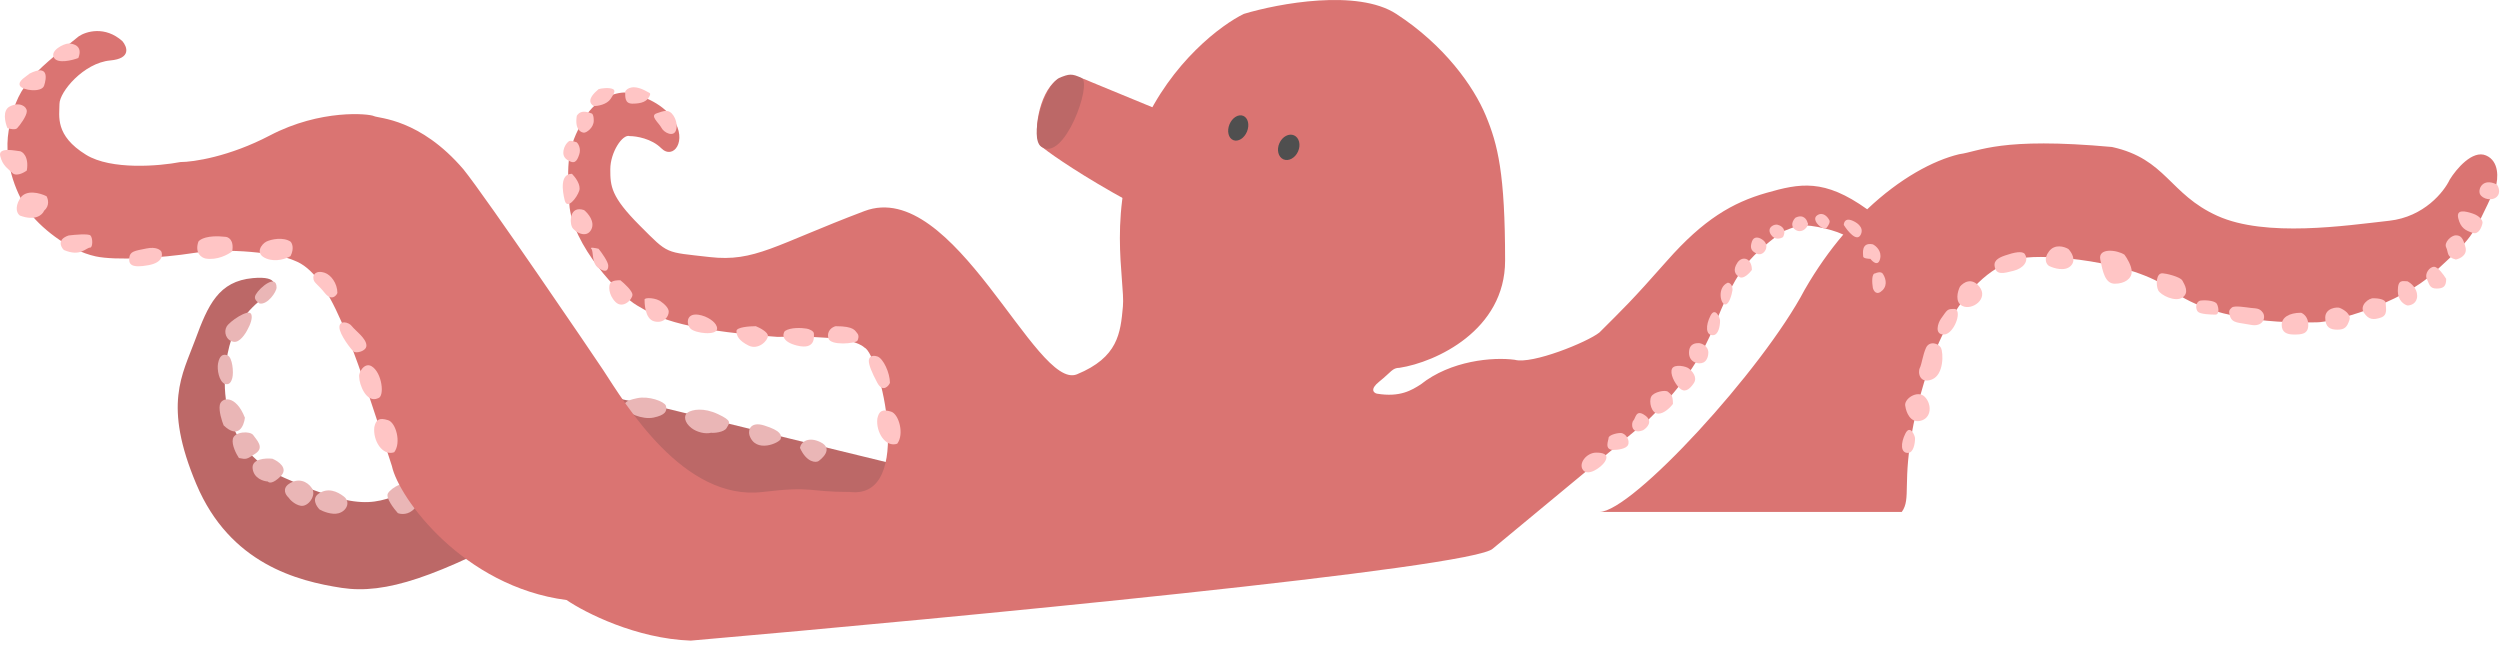
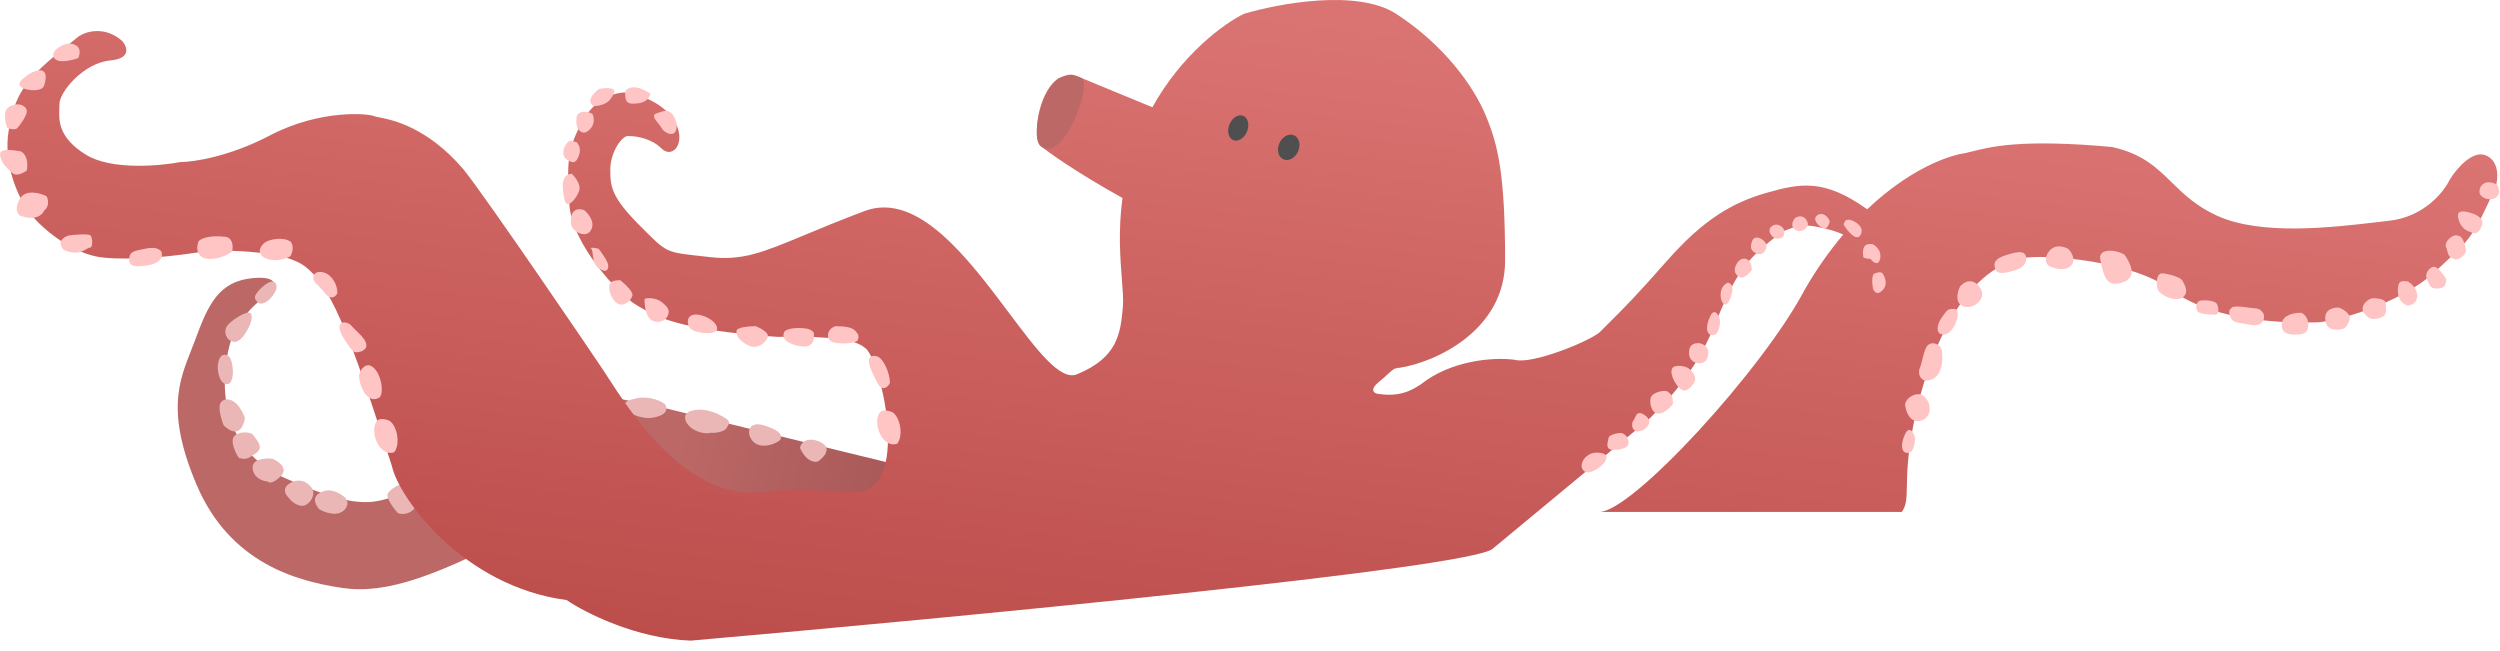
<svg xmlns="http://www.w3.org/2000/svg" width="1715" height="446" viewBox="0 0 1715 446" fill="none">
-   <path d="M374.27 271.102C397.702 262.188 424.834 275.675 438.384 275.644L639.598 324.723L591.071 375.439L464.646 362.094C444.321 362.141 415.129 359.082 400.002 353.384C387.9 348.826 373.427 355.357 367.703 359.192C299.515 395.832 264.623 407.901 234.384 403.28C204.146 398.66 157.735 386.781 134.677 332.112C111.618 277.443 125.122 257.086 133.926 233.092C142.73 209.098 149.989 192.925 173.436 190.786C192.194 189.075 188.912 197.004 184.926 201.182C169.94 211.224 162.394 223.819 160.494 228.862C156.857 233.561 136.689 301.359 195.121 327.803C253.553 354.247 259.781 343.288 285.82 334.889C311.859 326.49 350.839 280.016 374.27 271.102Z" fill="#BC6867" />
+   <path d="M374.27 271.102C397.702 262.188 424.834 275.675 438.384 275.644L639.598 324.723L591.071 375.439L464.646 362.094C444.321 362.141 415.129 359.082 400.002 353.384C387.9 348.826 373.427 355.357 367.703 359.192C299.515 395.832 264.623 407.901 234.384 403.28C204.146 398.66 157.735 386.781 134.677 332.112C111.618 277.443 125.122 257.086 133.926 233.092C142.73 209.098 149.989 192.925 173.436 190.786C192.194 189.075 188.912 197.004 184.926 201.182C169.94 211.224 162.394 223.819 160.494 228.862C156.857 233.561 136.689 301.359 195.121 327.803C253.553 354.247 259.781 343.288 285.82 334.889C311.859 326.49 350.839 280.016 374.27 271.102Z" fill="url(#paint0_linear_246_61)" />
  <path d="M474.316 293.624C478.075 296.534 483.995 297.914 487.814 296.863C489.552 297.206 496.787 296.546 498.448 293.624C500.524 289.971 502.471 288.76 492.558 284.093C482.645 279.425 474.884 280.906 471.761 282.998C468.639 285.09 469.617 289.987 474.316 293.624Z" fill="#EAB6B6" />
  <path d="M448.399 286.444C440.482 288.13 429.931 283.04 428.708 280.089C427.657 276.27 429.182 274.833 437.1 273.147C445.018 271.461 455.579 275.33 456.802 278.28C457.853 282.1 456.317 284.757 448.399 286.444Z" fill="#EAB6B6" />
  <path d="M385.29 274.241C387.8 277.988 395.834 279.054 398.79 280.089C400.131 280.6 412.855 277.451 411.278 271.722C409.701 265.992 396.545 261.869 388.209 262.931C379.873 263.992 382.152 269.558 385.29 274.241Z" fill="#EAB6B6" />
  <path d="M351.44 276.766C350.616 280.937 355.28 284.749 357.716 286.133C364.491 286.117 368.128 281.418 372.811 278.28C377.495 275.142 372.265 267.337 368.612 265.261C364.959 263.185 352.47 271.552 351.44 276.766Z" fill="#EAB6B6" />
  <path d="M326.463 293.501C324.39 298.509 331.177 303.914 334.83 305.99C338.129 305.287 345.558 302.421 348.88 296.576C353.032 289.27 345.196 280.95 343.635 281.996C342.074 283.042 329.054 287.241 326.463 293.501Z" fill="#EAB6B6" />
  <path d="M305.669 316.481C307.768 322.313 313.85 323.063 316.628 322.71C323.297 321.86 327.733 316.777 329.117 314.342C326.594 305.175 319.709 302.551 316.581 302.384C312.07 304.653 303.571 310.649 305.669 316.481Z" fill="#EAB6B6" />
  <path d="M285.375 330.078C285.388 335.498 292.687 336.489 296.334 336.307C302.522 337.44 307.936 332.241 309.869 329.5C307.761 319.603 304.639 321.695 298.379 319.104C292.119 316.512 285.36 323.303 285.375 330.078Z" fill="#EAB6B6" />
  <path d="M266.112 338.462C264.451 341.384 269.957 348.702 272.918 351.996C275.005 352.86 280.218 353.439 284.377 348.843L284.377 348.842C289.575 343.098 289.576 343.097 284.346 335.292C279.116 327.486 268.188 334.809 266.112 338.462Z" fill="#EAB6B6" />
  <path d="M149.592 249.199C148.768 253.37 150.162 261.701 154.335 263.429C156.073 263.772 158.14 263.828 159.343 259.415C160.438 255.402 159.403 245.164 156.159 243.822C152.916 242.479 150.622 243.985 149.592 249.199Z" fill="#EAB6B6" />
  <path d="M218.686 338.572C213.69 341.919 216.969 347.262 219.232 349.515C221.668 350.899 227.684 353.352 232.268 352.091C237.997 350.514 240.588 344.254 235.889 340.616C231.19 336.979 224.93 334.388 218.686 338.572Z" fill="#EAB6B6" />
  <path d="M198.345 331.844C193.349 335.191 195.93 339.493 197.845 341.226C198.891 342.787 202.026 346.115 206.197 346.939C211.411 347.97 217.259 339.818 213.987 334.934C210.715 330.051 204.589 327.66 198.345 331.844Z" fill="#EAB6B6" />
  <path d="M173.305 321.478C174.154 328.147 180.621 330.148 183.749 330.314C184.446 331.355 187.192 332.078 192.6 326.645C198.007 321.213 191.013 316.399 186.839 314.672C181.974 314.162 172.455 314.809 173.305 321.478Z" fill="#EAB6B6" />
  <path d="M159.707 301.185C158.883 305.356 162.164 311.602 163.907 314.204C169.121 315.234 169.121 315.234 175.365 311.05C181.61 306.867 175.865 301.668 173.773 298.546C171.681 295.424 160.738 295.97 159.707 301.185Z" fill="#EAB6B6" />
  <path d="M150.793 277.753C149.969 281.924 152.209 288.868 153.432 291.818C163.46 301.384 167.331 292.307 168.012 286.573C161.721 270.431 151.823 272.539 150.793 277.753Z" fill="#EAB6B6" />
  <path d="M524.301 291.888C515.122 288.991 513.034 294.636 514.085 298.456C518.285 311.475 535.097 303.616 535.612 301.009C536.128 298.402 535.776 295.51 524.301 291.888Z" fill="#EAB6B6" />
  <path d="M562.612 303.198C554.682 299.464 549.606 302.867 548.747 307.212C553.462 317.624 559.886 317.382 561.447 316.336C563.008 315.29 572.525 307.866 562.612 303.198Z" fill="#EAB6B6" />
  <path d="M160.173 234.473C164.344 235.297 168.499 228.894 170.055 225.59C171.439 223.154 173.789 217.659 172.115 215.162C170.023 212.04 157.535 220.407 155.458 224.06C153.382 227.713 154.959 233.442 160.173 234.473Z" fill="#EAB6B6" />
  <path d="M175.497 202C174.038 204.554 175.267 206.298 178.051 208.203C183.524 209.297 189.727 200.176 189.727 197.257C189.727 187.675 178.294 197.106 175.497 202Z" fill="#EAB6B6" />
-   <path d="M960.099 252.318C984.989 248.446 1032.5 226.575 1032.5 178.785C1032.5 119.047 1027.52 99.135 1019.22 79.222C1010.92 59.31 991.01 31.101 957.823 9.529C931.273 -7.729 877.066 2.338 853.282 9.529C838.347 16.719 803.5 42.384 783.588 87.519C758.697 143.938 771.972 192.06 770.313 210.313C768.654 228.566 766.994 245.159 738.785 256.775C710.576 268.391 654.375 121.575 592.978 144.806C531.581 168.038 517.807 179.909 486.778 176.335C455.749 172.761 458.905 174.756 438.993 154.844C419.08 134.931 418.663 127.749 418.663 116.133C418.663 104.517 427.041 91.707 432.019 93.366C436.444 93.366 446.953 95.025 453.59 101.663C461.887 109.96 471.843 96.685 461.887 81.75C453.922 69.803 437.55 64.603 430.359 63.497C424.275 62.944 409.783 65.82 400.491 81.75C388.875 101.663 388.875 111.619 390.534 139.828C392.194 168.038 425.381 202.884 436.997 209.522C448.612 216.159 461.887 226.116 533.24 231.094C554.291 230.761 584.734 230.818 592.978 238.393C603.345 242.849 628.161 342.786 583.044 337.494C553.572 337.494 558.121 333.305 523.208 337.494C468.844 344.018 429.006 277.104 413.689 253.71C408.219 245.355 333.341 135.173 317.908 116.146C288.04 81.299 259.83 81.299 256.512 79.64C253.193 77.981 220.005 74.662 185.158 92.915C157.281 107.517 132.612 111.168 123.762 111.168C109.38 113.934 76.304 116.81 59.046 106.19C37.474 92.915 40.793 79.64 40.793 71.343C40.793 63.046 57.387 43.134 75.64 41.474C90.243 40.147 87.255 32.071 83.937 28.199C71.989 17.579 59.046 21.562 54.068 24.881C20.881 51.431 10.924 59.727 5.946 89.596C1.964 113.491 13.137 136.059 19.221 144.355C26.412 154.865 46.215 171.702 65.684 175.883C79.191 178.785 110.104 177.124 133.219 173.503C156.334 169.883 190.589 173.503 202.008 178.785C226.213 187.748 241.56 235.252 267.637 315.968L268.847 319.714C273.58 341.715 317.908 402.439 388.657 411.617C401.45 420.344 436.392 438.13 473.822 439.467C652.302 423.926 1012.25 389.525 1024.2 376.25L1130.39 288.303C1140.35 278.347 1161.88 257.83 1175.37 225.025C1191.06 186.916 1196.45 178.655 1223 158.743C1229.64 156.53 1233.66 153.023 1246.94 155.678C1253.45 156.979 1259.38 158.52 1264.5 160.913C1255.22 171.82 1246.27 184.387 1238.04 198.697C1209.18 253.665 1119.55 351.184 1097.2 351.184H1304.63C1311.28 341.993 1304.63 331.132 1312.67 291.029C1322.92 239.974 1347.35 185.074 1387.31 177.125C1402.63 174.079 1462.69 178.785 1489.24 198.697C1522.43 223.588 1579.29 221.126 1589.24 221.126C1599.2 221.126 1645.66 209.51 1670.55 186.279C1695.44 163.048 1695.44 164.707 1712.04 128.201C1713.7 122.67 1714.69 110.612 1705.4 106.629C1696.11 102.647 1684.93 116.032 1680.51 123.223C1676.63 131.52 1662.92 148.777 1639.02 151.432C1609.15 154.751 1554.39 163.048 1521.21 148.114C1488.02 133.179 1486.18 109.116 1448.86 100.83C1371.99 93.853 1358.07 103.879 1344.02 105.784C1326.17 110.079 1303.32 122.327 1280.9 143.576C1251.34 122.403 1234.8 125.722 1211.7 132.322C1188.47 138.96 1168.56 150.576 1143.67 178.785C1118.78 206.994 1113.8 211.495 1097.2 228.088C1088.91 234.726 1050.89 250.138 1039.13 246.819C1024.15 244.798 995.189 247.305 974.58 263.736C968.496 267.608 960.471 272.705 944.542 270.05C942.329 269.497 939.563 267.063 946.201 261.753C954.498 255.116 955.127 252.318 960.099 252.318Z" fill="#DA7472" />
+   <path fill-rule="evenodd" clip-rule="evenodd" d="M1032.5 178.785C1032.5 226.575 984.989 248.446 960.099 252.318C956.739 252.318 955.362 253.595 952.263 256.472C950.776 257.852 948.891 259.601 946.201 261.753C939.563 267.063 942.329 269.497 944.542 270.05C960.471 272.705 968.496 267.608 974.58 263.736C995.189 247.305 1024.15 244.798 1039.13 246.819C1050.89 250.138 1088.91 234.726 1097.2 228.088C1099.18 226.114 1100.99 224.311 1102.69 222.618C1115.27 210.088 1121.74 203.637 1143.67 178.785C1168.56 150.576 1188.47 138.96 1211.7 132.322C1234.8 125.722 1251.34 122.403 1280.9 143.576C1303.32 122.327 1326.17 110.079 1344.02 105.784C1346.82 105.405 1349.61 104.704 1352.89 103.879C1366.11 100.561 1387.29 95.242 1448.86 100.83C1469.73 105.463 1479.5 115.03 1489.87 125.176C1498.04 133.174 1506.58 141.53 1521.21 148.114C1551.39 161.698 1599.43 156.061 1630.34 152.434C1633.42 152.073 1636.32 151.732 1639.02 151.432C1662.92 148.777 1676.63 131.52 1680.51 123.223C1684.93 116.032 1696.11 102.647 1705.4 106.629C1714.69 110.612 1713.7 122.67 1712.04 128.201C1696.65 162.046 1695.53 163.087 1675.62 181.571C1674.05 183.025 1672.37 184.586 1670.55 186.279C1645.66 209.51 1599.2 221.126 1589.24 221.126C1588.6 221.126 1587.75 221.136 1586.72 221.149C1571.99 221.331 1520.27 221.968 1489.24 198.697C1462.69 178.784 1402.63 174.079 1387.31 177.125C1347.35 185.074 1322.92 239.974 1312.67 291.029C1308.53 311.662 1308.29 324.554 1308.11 333.461C1307.95 341.866 1307.86 346.722 1304.63 351.184H1097.2C1119.55 351.184 1209.18 253.665 1238.04 198.697C1246.27 184.387 1255.22 171.82 1264.5 160.913C1259.38 158.52 1253.45 156.979 1246.94 155.678C1236.21 153.532 1231.52 155.412 1226.61 157.38C1225.45 157.847 1224.27 158.319 1223 158.743C1196.45 178.655 1191.06 186.916 1175.37 225.025C1162.49 256.348 1142.28 276.469 1131.81 286.889C1131.32 287.382 1130.84 287.853 1130.39 288.303L1024.2 376.25C1012.25 389.525 652.302 423.926 473.822 439.467C436.392 438.13 401.45 420.344 388.657 411.617C317.908 402.439 273.58 341.715 268.847 319.714L267.637 315.968C241.56 235.252 226.213 187.748 202.008 178.784C190.589 173.503 156.334 169.883 133.219 173.503C110.104 177.124 79.191 178.784 65.684 175.883C46.215 171.702 26.412 154.865 19.221 144.355C13.137 136.059 1.964 113.491 5.946 89.596C10.924 59.727 20.881 51.431 54.068 24.881C59.046 21.562 71.989 17.579 83.937 28.199C87.255 32.071 90.243 40.147 75.64 41.474C57.387 43.134 40.793 63.046 40.793 71.343C40.793 72.265 40.752 73.248 40.709 74.286C40.363 82.59 39.871 94.39 59.046 106.19C76.304 116.81 109.38 113.934 123.762 111.168C132.612 111.168 157.281 107.517 185.158 92.915C220.005 74.662 253.193 77.981 256.512 79.64C257.035 79.901 258.177 80.122 259.846 80.444C268.767 82.165 292.749 86.793 317.908 116.146C333.341 135.173 408.219 245.355 413.689 253.71C414.531 254.996 415.448 256.414 416.436 257.944C433.431 284.24 471.833 343.659 523.208 337.494C544.853 334.897 551.331 335.52 560.151 336.369C565.558 336.889 571.844 337.494 583.044 337.494C628.161 342.786 603.345 242.849 592.978 238.393C584.734 230.818 554.291 230.761 533.24 231.094C465.961 226.4 450.317 217.28 439.013 210.69C438.328 210.291 437.66 209.901 436.997 209.522C425.381 202.884 392.194 168.038 390.534 139.828C388.875 111.619 388.875 101.663 400.491 81.75C409.783 65.82 424.275 62.944 430.359 63.497C437.55 64.603 453.922 69.803 461.887 81.75C471.843 96.685 461.887 109.96 453.59 101.663C446.953 95.025 436.444 93.366 432.019 93.366C427.041 91.707 418.663 104.517 418.663 116.133C418.663 127.749 419.08 134.931 438.993 154.844C448.49 164.341 452.74 168.855 457.954 171.366C463.671 174.12 470.549 174.465 486.778 176.335C509.377 178.938 522.823 173.348 552.181 161.143C563.132 156.591 576.297 151.118 592.978 144.806C629.428 131.015 664.046 177.156 692.064 214.5C711.239 240.058 727.323 261.495 738.785 256.775C766.994 245.159 768.654 228.566 770.313 210.313C770.72 205.84 770.229 199.574 769.624 191.831C768.505 177.527 766.992 158.183 770.013 135.802C737.285 117.637 717.356 103.157 714.426 100.433C707.595 94.084 712.598 63.367 724.771 55.093C733 49.5 742.399 53.553 748.18 56.107L790.523 73.567C810.799 37.053 839.961 15.942 853.282 9.529C877.066 2.338 931.273 -7.729 957.823 9.529C991.01 31.101 1010.92 59.31 1019.22 79.222C1027.52 99.135 1032.5 119.047 1032.5 178.785Z" fill="url(#paint1_linear_246_61)" />
  <path d="M1291.4 199.135C1295.39 195.153 1293.06 189.732 1291.4 187.52C1290.07 186.192 1287.53 186.967 1286.43 187.52C1283.77 187.52 1284.21 194.157 1284.77 197.476C1285.32 199.689 1287.42 203.118 1291.4 199.135Z" fill="#FFC5C5" />
  <path d="M1289.75 177.563C1291.07 172.253 1286.98 168.713 1284.77 167.607C1276.47 165.947 1278.13 174.244 1278.13 175.904C1278.13 177.231 1281.45 177.563 1283.11 177.563C1284.77 179.776 1288.42 182.873 1289.75 177.563Z" fill="#FFC5C5" />
  <path d="M1276.47 160.968C1279.13 155.657 1273.15 152.118 1269.83 151.012C1265.85 149.685 1264.85 152.671 1264.85 154.331C1267.62 158.756 1273.82 166.279 1276.47 160.968Z" fill="#FFC5C5" />
  <path d="M1246.6 147.693C1250.58 145.038 1253.79 148.799 1254.9 151.012C1255.75 152.339 1254.15 154.884 1253.24 155.991C1251.58 159.309 1241.62 151.012 1246.6 147.693Z" fill="#FFC5C5" />
  <path d="M1231.67 157.65C1227.68 154.995 1230.01 151.013 1231.67 149.353C1236.98 146.698 1239.41 150.459 1239.96 152.672C1241.62 154.331 1236.65 160.968 1231.67 157.65Z" fill="#FFC5C5" />
  <path d="M1223.16 162.628C1225.81 157.318 1222.05 154.884 1219.84 154.331C1217.51 153.196 1211.54 155.991 1214.86 160.969C1217.51 164.951 1221.5 163.734 1223.16 162.628Z" fill="#FFC5C5" />
  <path d="M1211.75 169.023C1211.75 166.368 1209.54 164.598 1208.44 164.044C1206.78 162.938 1203.13 161.722 1201.8 165.704C1200.14 170.682 1201.8 172.342 1205.12 174.001C1208.44 175.66 1211.75 172.342 1211.75 169.023Z" fill="#FFC5C5" />
  <path d="M1193.5 190.177C1196.16 191.505 1200.14 187.411 1201.8 185.199C1201.8 176.902 1195.16 175.243 1191.84 180.221C1188.52 185.2 1190.18 188.518 1193.5 190.177Z" fill="#FFC5C5" />
  <path d="M1183.55 208.871C1186.2 208.871 1187.97 202.234 1188.52 198.915C1188.52 194.931 1186.31 193.936 1185.2 193.937C1177.76 197.255 1180.23 208.871 1183.55 208.871Z" fill="#FFC5C5" />
  <path d="M1174.99 229.944C1178.97 229.944 1179.97 223.307 1179.97 219.988C1180.04 218.328 1176.65 210.032 1173.33 216.669C1170.01 223.307 1170.01 229.944 1174.99 229.944Z" fill="#FFC5C5" />
  <path d="M1168.61 248.65C1171.27 247.322 1171.93 243.672 1171.93 242.012C1171.93 237.034 1166.95 235.375 1165.29 235.375C1163.63 235.375 1158.65 235.375 1158.65 242.012C1158.65 248.65 1165.29 250.309 1168.61 248.65Z" fill="#FFC5C5" />
  <path d="M1161.97 262.83C1164.63 258.847 1160.87 254.533 1158.65 252.874C1156.86 251.214 1148.7 249.555 1147.04 252.874C1145.38 256.192 1148.7 262.83 1152.02 266.149C1155.34 269.467 1158.65 267.808 1161.97 262.83Z" fill="#FFC5C5" />
  <path d="M1137.68 283.763C1141.66 283.763 1145.98 279.338 1147.64 277.125C1147.64 270.488 1145.97 270.488 1144.32 268.829C1142.66 267.169 1134.36 268.829 1132.7 272.147C1131.04 275.466 1132.7 283.763 1137.68 283.763Z" fill="#FFC5C5" />
  <path d="M1128.8 285.181C1134.11 289.164 1129.9 293.478 1127.14 295.137C1118.84 298.456 1118.84 290.159 1120.5 288.5C1122.16 286.841 1122.16 280.203 1128.8 285.181Z" fill="#FFC5C5" />
  <path d="M1116.78 305.335C1115.45 307.99 1109.58 308.654 1106.82 308.654C1100.18 308.654 1103.5 302.016 1103.5 300.357C1103.5 298.697 1108.48 297.038 1111.8 297.038C1115.12 297.038 1118.43 302.016 1116.78 305.335Z" fill="#FFC5C5" />
  <path d="M1100.8 316.95C1104.47 311.268 1099 310.5 1095 310.5C1088.36 310.5 1082.5 318 1086 322.5C1089.5 327 1098.5 320.5 1100.8 316.95Z" fill="#FFC5C5" />
  <path d="M1712.92 134.897C1715.58 132.242 1714.03 128.259 1712.92 126.6C1702.97 121.622 1699.65 129.919 1701.31 133.238C1702.97 136.556 1709.61 138.216 1712.92 134.897Z" fill="#FFC5C5" />
  <path d="M1696.33 159.786C1700.31 161.114 1702.42 155.915 1702.97 153.149C1703.41 151.49 1701.31 148.171 1696.33 146.511C1691.35 144.852 1684.72 143.193 1686.38 149.83C1688.04 156.468 1691.35 158.127 1696.33 159.786Z" fill="#FFC5C5" />
  <path d="M1691.35 169.743C1692.68 175.053 1687.48 177.486 1684.72 178.039C1678.08 176.38 1679.74 173.061 1678.08 169.743C1676.42 166.424 1681.4 161.446 1684.72 161.446C1688.04 161.446 1689.69 163.105 1691.35 169.743Z" fill="#FFC5C5" />
  <path d="M1669.78 183.017C1672.44 183.017 1676.42 188.549 1678.08 191.314C1678.08 196.292 1676.42 197.952 1671.44 197.952C1666.46 197.952 1666.46 194.633 1664.8 191.314C1663.14 187.996 1666.46 183.017 1669.78 183.017Z" fill="#FFC5C5" />
  <path d="M1658.17 202.93C1658.17 197.62 1653.74 194.08 1651.53 192.974C1648.21 192.974 1644.89 191.314 1644.89 199.611C1644.89 206.249 1649.32 209.014 1651.53 209.567C1653.74 209.567 1658.17 208.24 1658.17 202.93Z" fill="#FFC5C5" />
  <path d="M1636.59 207.908C1636.59 205.253 1631.06 204.589 1628.3 204.589C1624.98 204.329 1618.34 209.567 1621.66 214.546C1624.98 219.524 1628.3 219.524 1633.28 217.864C1638.25 216.205 1636.59 211.227 1636.59 207.908Z" fill="#FFC5C5" />
  <path d="M1611.7 219.524C1613.03 215.541 1607.83 212.333 1605.07 211.227C1603.41 210.443 1595.11 211.227 1595.11 217.864C1595.11 224.502 1598.43 226.161 1603.41 226.161C1608.39 226.161 1610.04 224.502 1611.7 219.524Z" fill="#FFC5C5" />
  <path d="M1583.49 222.842C1583.49 217.532 1580.18 215.099 1578.52 214.546C1570.22 214.546 1565.24 217.864 1565.24 222.842C1565.24 227.82 1568.56 229.48 1573.54 229.48C1578.52 229.48 1583.49 229.48 1583.49 222.842Z" fill="#FFC5C5" />
  <path d="M1544.06 211.227C1540.34 210.777 1533.42 209.579 1531.2 210.821C1529.54 212.48 1528.48 212.965 1529.8 216.948C1531.46 221.926 1535.77 221.183 1544.06 222.842C1552.36 224.502 1554.59 217.864 1552.36 214.545C1550.13 211.227 1547.63 211.656 1544.06 211.227Z" fill="#FFC5C5" />
  <path d="M1520.33 207.908C1518.35 206.141 1512.54 205.695 1509.22 206.249C1505.85 207.479 1506.14 212.225 1507.8 213.884C1509.46 215.543 1516.46 215.834 1519.78 215.834C1523.1 215.834 1521.73 209.15 1520.33 207.908Z" fill="#FFC5C5" />
  <path d="M1497.13 192.498C1495.64 189.771 1485.51 187.52 1483.85 187.52C1478.87 186.81 1478.87 195.817 1480.53 199.135C1482.19 202.454 1492.15 207.432 1497.13 204.113C1502.1 200.795 1498.61 195.225 1497.13 192.498Z" fill="#FFC5C5" />
  <path d="M1462.36 186.336C1462.36 182.354 1459.04 176.933 1457.38 174.721C1452.4 171.402 1439.13 169.742 1440.79 178.039C1442.45 186.336 1444.11 194.633 1450.74 194.633C1457.38 194.633 1462.36 191.314 1462.36 186.336Z" fill="#FFC5C5" />
  <path d="M1420.53 182.414C1424.51 178.431 1421.08 173.011 1418.87 170.798C1416.1 169.139 1409.58 167.148 1405.59 172.458C1401.61 177.768 1403.93 181.308 1405.59 182.414C1408.91 184.073 1416.55 186.396 1420.53 182.414Z" fill="#FFC5C5" />
  <path d="M1368.28 182.414C1367.72 178.237 1371.9 176.287 1377.19 174.721C1384.99 172.11 1387.78 172.953 1388.88 174.059C1392.2 179.037 1388 184.097 1381.36 185.756C1374.73 187.415 1369.18 189.196 1368.28 182.414Z" fill="#FFC5C5" />
  <path d="M1346.2 209.892C1340.89 207.237 1342.89 199.936 1344.54 196.617C1346.76 193.852 1352.51 189.98 1357.82 196.617C1364.46 204.914 1352.84 213.211 1346.2 209.892Z" fill="#FFC5C5" />
  <path d="M1331.51 218.618C1336.25 211.935 1335.73 211.935 1341.26 211.935C1346.2 213.884 1340.1 229.48 1333.46 229.48C1326.83 229.48 1329.37 221.646 1331.51 218.618Z" fill="#FFC5C5" />
  <path d="M1317.03 252.317C1318.36 249.662 1318.98 243.683 1321.21 238.67C1323.44 233.657 1329.85 235.351 1331.51 238.67C1333.17 241.989 1333.63 256.981 1325.33 260.3C1317.04 263.619 1315.37 255.635 1317.03 252.317Z" fill="#FFC5C5" />
  <path d="M1317.04 288.766C1310.4 290.094 1307.63 282.682 1307.08 278.81C1305.55 273.832 1315.38 267.195 1320.35 272.173C1325.33 277.151 1325.33 287.107 1317.04 288.766Z" fill="#FFC5C5" />
  <path d="M256.789 292.977C255.675 302.167 262.359 313.029 270.435 310.244C275.414 303.606 271.549 289.914 266.258 288.243C259.929 286.244 257.903 287.964 256.789 292.977Z" fill="#FFC5C5" />
  <path d="M246.38 258.443C246.38 263.753 251.359 276.824 259.296 273.204C264.088 272.194 262.151 255.461 254.84 251.203C249.978 248.371 245.827 255.678 246.38 258.443Z" fill="#FFC5C5" />
  <path d="M232.839 224.467C232.839 229.445 240.915 239.784 242.586 241.177C244.257 242.569 251.359 241.028 251.359 237.045C251.359 232.067 243.561 226.694 241.402 223.77C239.244 220.846 232.839 219.489 232.839 224.467Z" fill="#FFC5C5" />
  <path d="M222.801 200.969C227.547 206.922 230.893 202.628 231.446 200.969C231.446 194.331 226.99 188.541 222.801 187.148C216.503 185.055 214.462 188.835 215.015 191.047C215.015 193.813 218.055 195.016 222.801 200.969Z" fill="#FFC5C5" />
  <path d="M182.709 177.366C189.347 180.021 196.537 177.366 199.303 175.707C201.958 170.397 200.409 166.857 199.303 165.751C194.325 162.432 186.028 164.091 182.709 165.751C179.391 167.41 174.412 174.048 182.709 177.366Z" fill="#FFC5C5" />
  <path d="M141.062 177.366C149.027 178.694 156.55 174.601 159.316 172.388C160.643 164.423 156.55 162.432 154.337 162.432C142.39 161.104 137.19 164.091 136.084 165.751C133.429 173.716 138.297 176.813 141.062 177.366Z" fill="#FFC5C5" />
  <path d="M101.945 181.903C111.884 180.05 111.685 174.601 110.579 172.388C109.801 171.425 107.19 169.111 100.553 170.439C92.256 172.098 89.135 172.388 88.671 176.925C88.207 181.462 90.248 184.085 101.945 181.903Z" fill="#FFC5C5" />
  <path d="M13.662 147.88C24.282 151.863 29.149 147.327 30.256 144.562C34.238 141.14 33.021 136.498 31.915 134.605C27.49 132.393 17.645 129.627 13.662 136.265C9.679 142.902 12.003 146.774 13.662 147.88Z" fill="#FFC5C5" />
  <path d="M43.786 171.483C55.402 176.461 58.721 169.824 62.039 169.824C63.699 169.373 63.699 163.186 62.039 161.527C60.712 160.199 51.53 160.974 47.105 161.527C39.14 164.182 41.574 169.271 43.786 171.483Z" fill="#FFC5C5" />
  <path d="M8.44 118.627C11.095 121.282 16.184 118.627 18.396 116.967C20.056 107.011 15.078 103.692 13.418 103.692C11.759 103.692 -1.516 100.374 0.143 107.011C1.803 113.649 5.121 115.308 8.44 118.627Z" fill="#FFC5C5" />
  <path d="M18.396 76.306C18.396 79.625 13.418 86.263 11.759 87.922C10.613 89.249 6.856 88.475 5.121 87.922C3.462 84.05 1.471 75.642 6.781 72.987C13.418 69.669 18.396 72.987 18.396 76.306Z" fill="#FFC5C5" />
  <path d="M13.662 58.762C12.003 55.443 18.64 52.124 20.299 50.465C33.575 43.827 31.915 53.783 30.256 58.762C28.596 63.74 15.321 62.08 13.662 58.762Z" fill="#FFC5C5" />
  <path d="M37.149 39.8C39.804 43.782 49.317 41.459 53.742 39.8C57.061 31.503 50.424 29.844 47.105 29.844C43.786 29.844 33.83 34.822 37.149 39.8Z" fill="#FFC5C5" />
  <path d="M573.248 223.77C586.523 223.77 586.518 227.089 588.177 228.748C589.505 230.371 588.73 232.743 588.177 233.726C587.093 235.653 569.597 237.377 568.27 232.067C566.942 226.757 571.035 224.323 573.248 223.77Z" fill="#FFC5C5" />
  <path d="M538.401 227.089C542.384 224.434 550.017 224.876 553.335 225.429C554.995 225.651 558.314 227.089 558.314 228.748C558.314 230.408 559.973 240.364 546.698 237.045C536.078 234.39 536.742 229.301 538.401 227.089Z" fill="#FFC5C5" />
  <path d="M526.786 230.408C526.786 227.753 521.254 224.876 518.489 223.77C514.064 223.77 505.214 224.434 505.214 227.089C505.214 230.408 506.873 233.726 513.511 237.045C520.148 240.364 526.786 233.726 526.786 230.408Z" fill="#FFC5C5" />
  <path d="M491.939 225.429C491.939 221.447 486.408 218.239 483.642 217.133C470.367 212.154 470.367 222.111 473.686 225.429C477.005 228.748 491.939 230.408 491.939 225.429Z" fill="#FFC5C5" />
  <path d="M458.752 213.814C458.752 211.159 455.433 208.283 453.774 207.176C450.455 204.194 442.158 203.858 442.158 205.517C442.158 207.176 442.158 218.792 448.796 220.451C455.433 222.111 458.752 217.133 458.752 213.814Z" fill="#FFC5C5" />
  <path d="M433.861 202.198C433.861 199.543 428.33 194.454 425.565 192.242C423.905 192.242 420.586 192.242 418.927 193.901C417.268 195.561 417.268 202.198 422.246 207.176C427.224 212.154 433.861 205.517 433.861 202.198Z" fill="#FFC5C5" />
  <path d="M417.268 182.286C417.268 179.631 412.843 173.436 410.63 170.67C408.418 170.117 404.325 169.343 405.652 170.67C407.312 172.329 405.652 180.626 410.63 183.945C415.608 187.264 417.268 185.604 417.268 182.286Z" fill="#FFC5C5" />
  <path d="M405.652 157.395C408.307 152.085 403.44 146.333 400.674 144.12C390.718 140.801 390.718 152.417 392.377 155.736C394.037 159.054 402.333 164.033 405.652 157.395Z" fill="#FFC5C5" />
  <path d="M397.355 130.845C398.683 126.863 394.59 121.442 392.377 119.23C384.08 119.23 385.74 130.845 387.399 137.483C389.058 144.12 395.696 135.823 397.355 130.845Z" fill="#FFC5C5" />
  <path d="M397.355 105.955C398.683 101.972 396.802 98.764 395.696 97.658C390.718 95.998 390.718 96.346 389.058 98.005C387.399 99.664 384.08 106.302 389.058 109.621C394.037 112.939 395.696 110.933 397.355 105.955Z" fill="#FFC5C5" />
  <path d="M407.312 82.723C407.312 78.741 406.205 77.745 405.652 77.745C399.015 75.09 396.802 77.745 395.696 79.405C394.036 89.361 399.015 91.02 400.674 91.02C402.333 91.02 407.312 87.701 407.312 82.723Z" fill="#FFC5C5" />
  <path d="M418.927 67.789C421.582 63.806 422.246 62.258 420.586 61.151C417.931 59.824 412.29 60.598 410.63 61.151C402.665 67.789 404.546 71.108 407.312 72.767C410.077 72.767 416.272 71.772 418.927 67.789Z" fill="#FFC5C5" />
  <path d="M445.477 66.13C446.804 63.475 445.477 63.917 443.818 62.811C434.525 57.501 429.99 60.598 428.883 62.811C428.883 66.683 428.552 71.108 433.861 71.108C440.499 71.108 443.817 69.448 445.477 66.13Z" fill="#FFC5C5" />
  <path d="M463.73 89.361C465.057 85.378 463.177 81.064 462.071 79.405C458.752 74.427 455.433 76.086 450.455 77.745C445.477 79.405 452.114 84.383 453.774 87.701C455.433 91.02 462.071 94.339 463.73 89.361Z" fill="#FFC5C5" />
  <path d="M1308.74 310.708C1312.72 310.708 1313.72 304.07 1313.72 300.752C1313.79 299.092 1310.4 290.795 1307.08 297.433C1303.76 304.07 1303.76 310.708 1308.74 310.708Z" fill="#FFC5C5" />
  <path d="M601.854 262.621C605.753 269.862 609.945 264.28 610.499 262.621C610.499 255.983 606.043 245.911 601.854 244.519C597.665 243.126 596.005 245.354 596.005 247.582C596.005 250.348 597.955 255.38 601.854 262.621Z" fill="#FFC5C5" />
  <path d="M601.854 287.129C600.74 296.319 607.423 307.18 615.5 304.395C620.478 297.758 616.614 284.065 611.323 282.394C604.993 280.395 602.968 282.116 601.854 287.129Z" fill="#FFC5C5" />
-   <path d="M748.18 56.107L901.183 119.198L881 186.001C784.5 151.501 719.891 105.513 714.426 100.433C707.595 94.084 712.598 63.367 724.771 55.093C733 49.5 742.399 53.553 748.18 56.107Z" fill="#DA7472" />
  <ellipse cx="849.428" cy="87.793" rx="6.5" ry="9" transform="rotate(22.2943 849.428 87.7931)" fill="#4F4F4F" />
  <ellipse cx="884.062" cy="101.072" rx="7" ry="9" transform="rotate(24.0623 884.062 101.072)" fill="#4F4F4F" />
  <path d="M714.152 100.525C706.335 94.756 715.053 60.095 726.5 53.5C733.499 50.595 735.233 50.341 741.999 53.499C749.499 56.999 729.892 112.142 714.152 100.525Z" fill="#BC6867" />
+   <defs>
+     <linearGradient id="paint0_linear_246_61" x1="467.5" y1="293" x2="622" y2="328.5" gradientUnits="userSpaceOnUse">
+       <stop stop-color="#BC6867" />
+       <stop offset="1" stop-color="#A75857" />
+     </linearGradient>
+     <linearGradient id="paint1_linear_246_61" x1="939" y1="15" x2="859" y2="674" gradientUnits="userSpaceOnUse">
+       <stop stop-color="#DA7472" />
+       <stop offset="1" stop-color="#B03E3C" />
+     </linearGradient>
+   </defs>
</svg>
